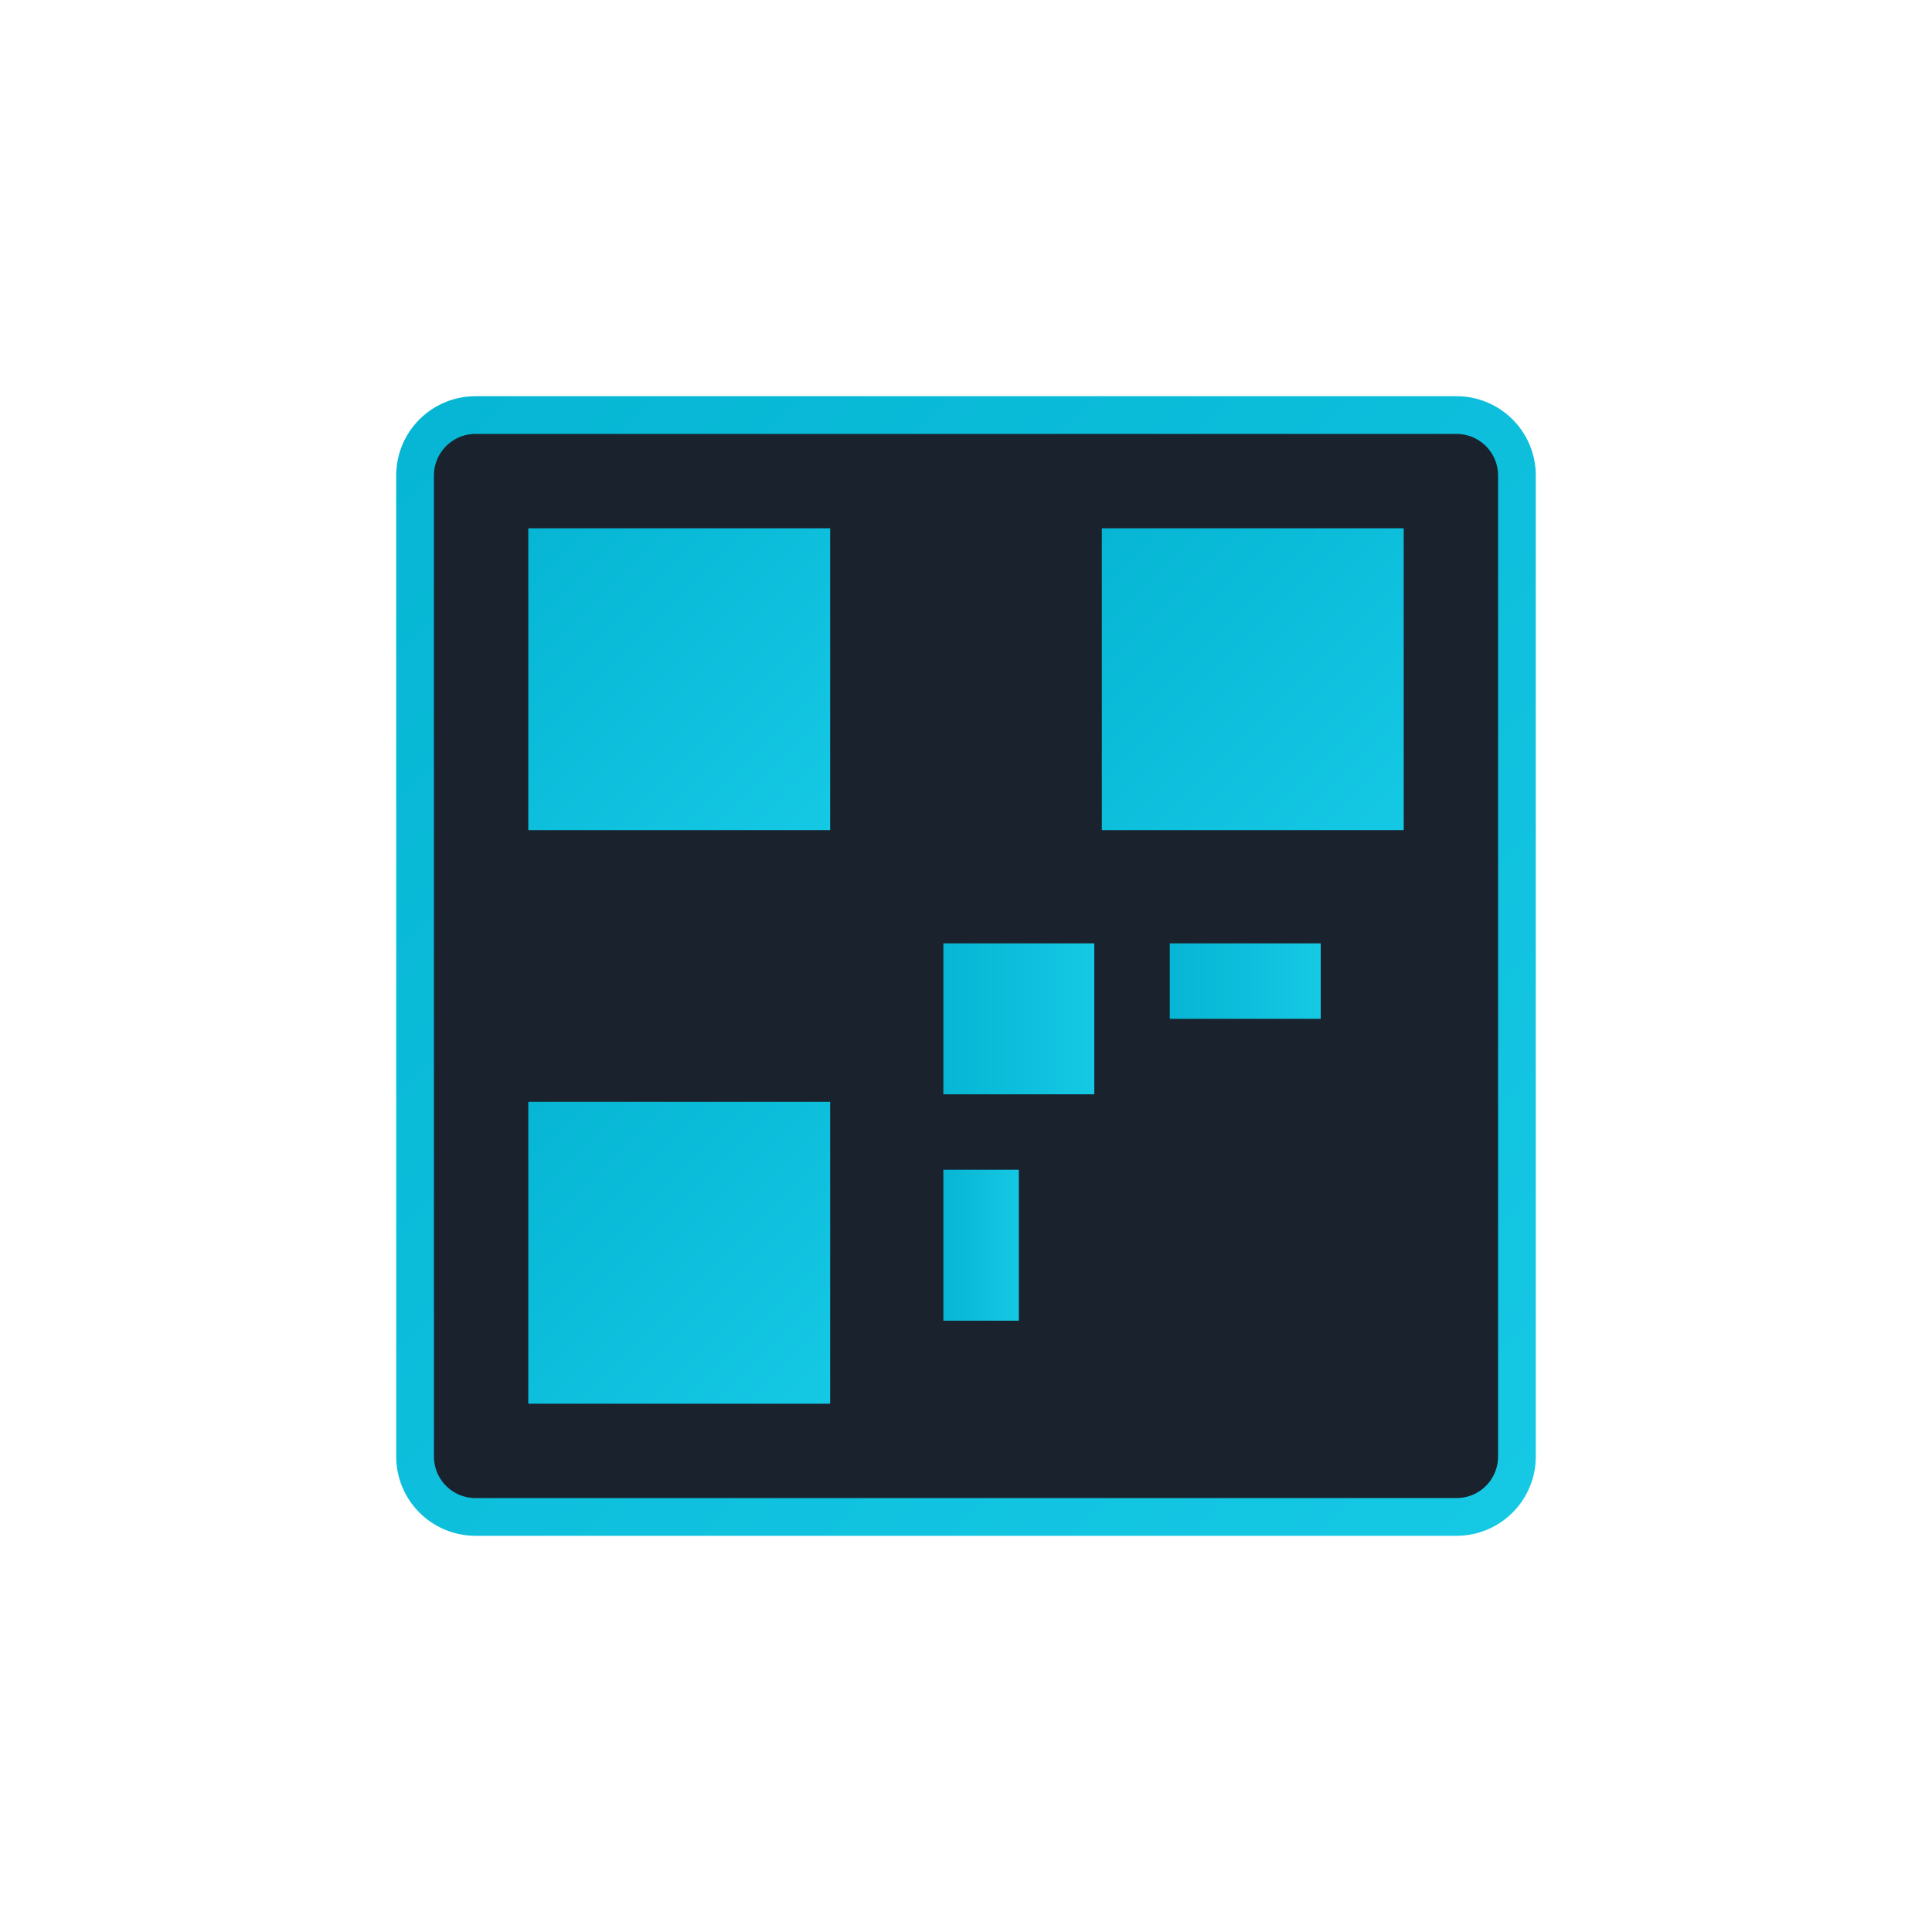
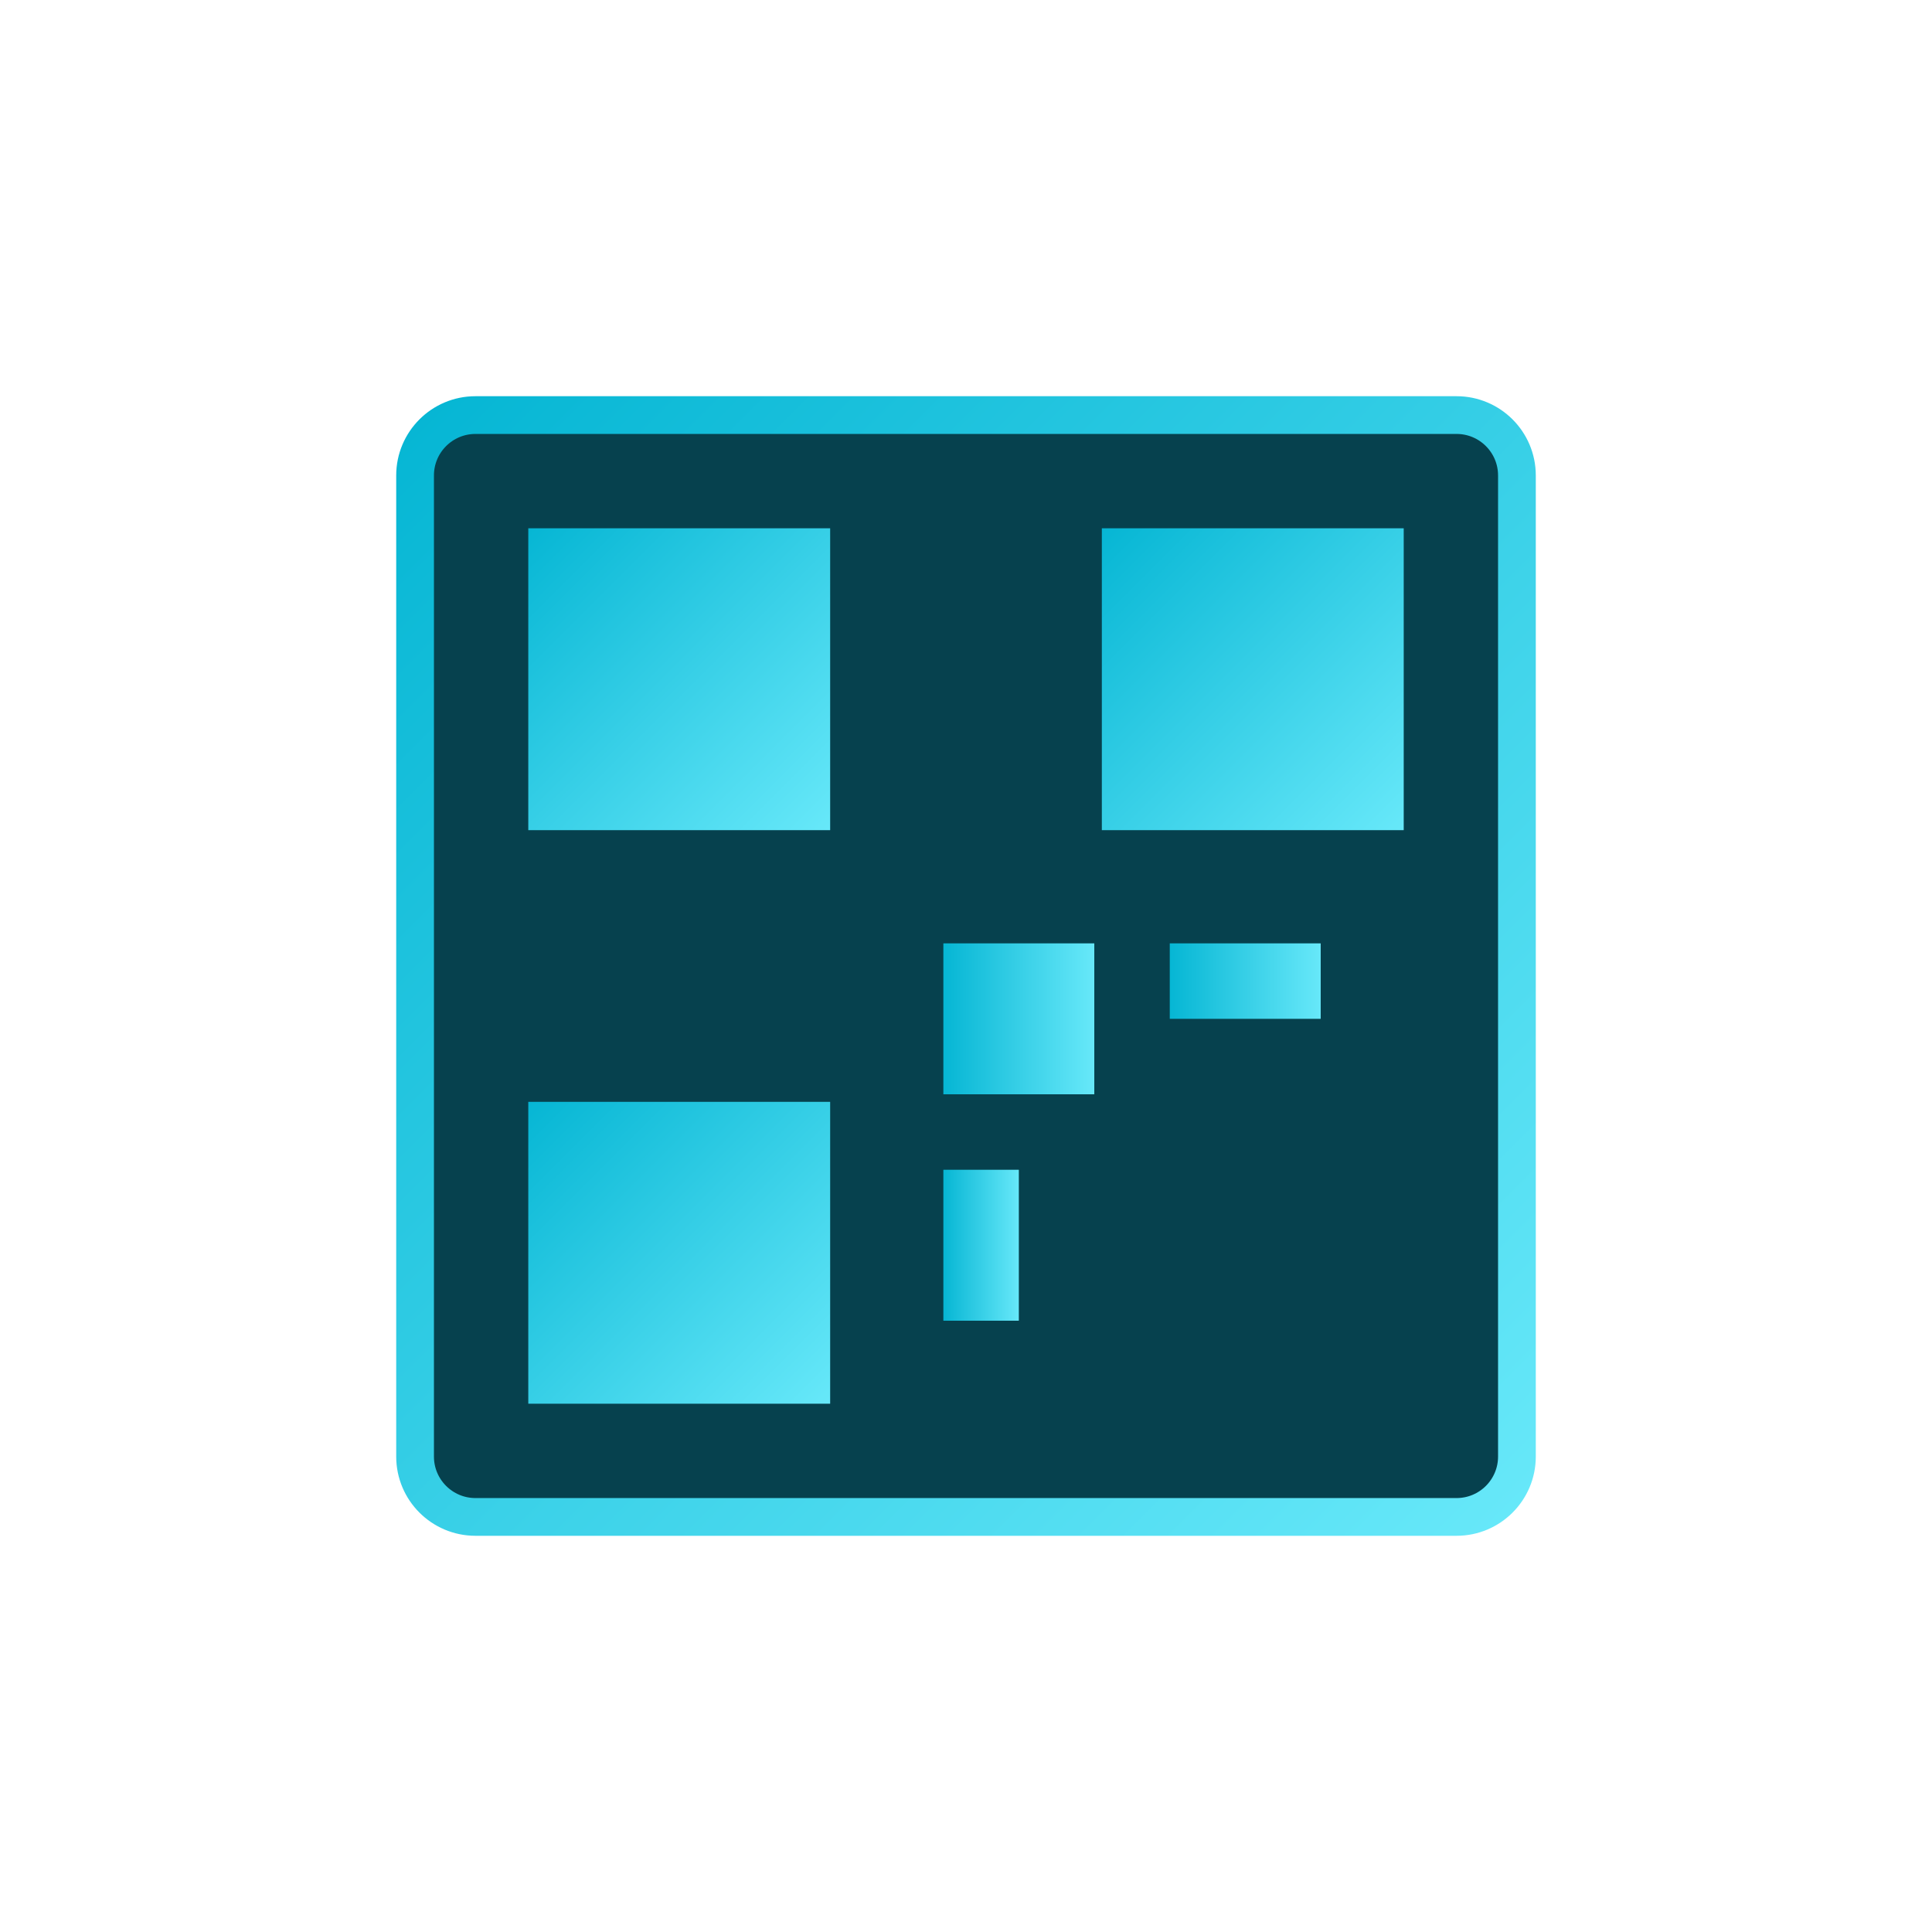
<svg xmlns="http://www.w3.org/2000/svg" viewBox="0 0 512 512" width="512" height="512" role="img" aria-label="php-qrcodegenerator">
  <defs>
    <linearGradient id="ac" x1="0" y1="0" x2="1" y2="1">
      <stop offset="0" stop-color="#06b6d4" />
-       <stop offset="1" stop-color="#15c8e4" />
+       <stop offset="1" stop-color="#67e8f9" />
    </linearGradient>
    <linearGradient id="gWarm" x1="0%" y1="0%" x2="100%" y2="0%">
      <stop offset="0%" stop-color="#06b6d4" />
-       <stop offset="100%" stop-color="#15c8e4" />
+       <stop offset="100%" stop-color="#67e8f9" />
    </linearGradient>
    <linearGradient id="canvasGrad" x1="0%" y1="0%" x2="100%" y2="100%">
-       <stop offset="0%" stop-color="#0a0e14" />
-       <stop offset="45%" stop-color="#151c28" />
-       <stop offset="100%" stop-color="#0c1820" />
-     </linearGradient>
-     <linearGradient id="bg" x1="0" y1="0" x2="1" y2="1">
-       <stop offset="0" stop-color="#1e1b4b" />
-       <stop offset="0.55" stop-color="#0f3a4a" />
-       <stop offset="1" stop-color="#0f766e" />
+       <stop offset="0%" stop-color="#05171c" />
+       <stop offset="45%" stop-color="#063742" />
+       <stop offset="100%" stop-color="#06141a" />
    </linearGradient>
    <radialGradient id="glowA" cx="18%" cy="22%" r="55%">
-       <stop offset="0%" stop-color="#06b6d4" stop-opacity="0.22" />
+       <stop offset="0%" stop-color="#06b6d4" stop-opacity="0.28" />
      <stop offset="100%" stop-color="#06b6d4" stop-opacity="0" />
    </radialGradient>
    <radialGradient id="glowB" cx="88%" cy="78%" r="50%">
-       <stop offset="0%" stop-color="#15c8e4" stop-opacity="0.20" />
-       <stop offset="100%" stop-color="#15c8e4" stop-opacity="0" />
+       <stop offset="0%" stop-color="#67e8f9" stop-opacity="0.24" />
+       <stop offset="100%" stop-color="#67e8f9" stop-opacity="0" />
    </radialGradient>
  </defs>
  <g transform="translate(0.0 0.0) scale(1.0)">
-     <rect x="110" y="110" width="292" height="292" rx="16" fill="#1a222d" stroke="url(#ac)" stroke-width="10" />
+     <rect x="110" y="110" width="292" height="292" rx="16" fill="#06414e" stroke="url(#ac)" stroke-width="10" />
    <rect x="140" y="140" width="80" height="80" fill="url(#ac)" />
    <rect x="292" y="140" width="80" height="80" fill="url(#ac)" />
    <rect x="140" y="292" width="80" height="80" fill="url(#ac)" />
    <rect x="250" y="250" width="40" height="40" fill="url(#gWarm)" />
    <rect x="310" y="250" width="40" height="20" fill="url(#gWarm)" />
    <rect x="250" y="310" width="20" height="40" fill="url(#gWarm)" />
  </g>
</svg>
